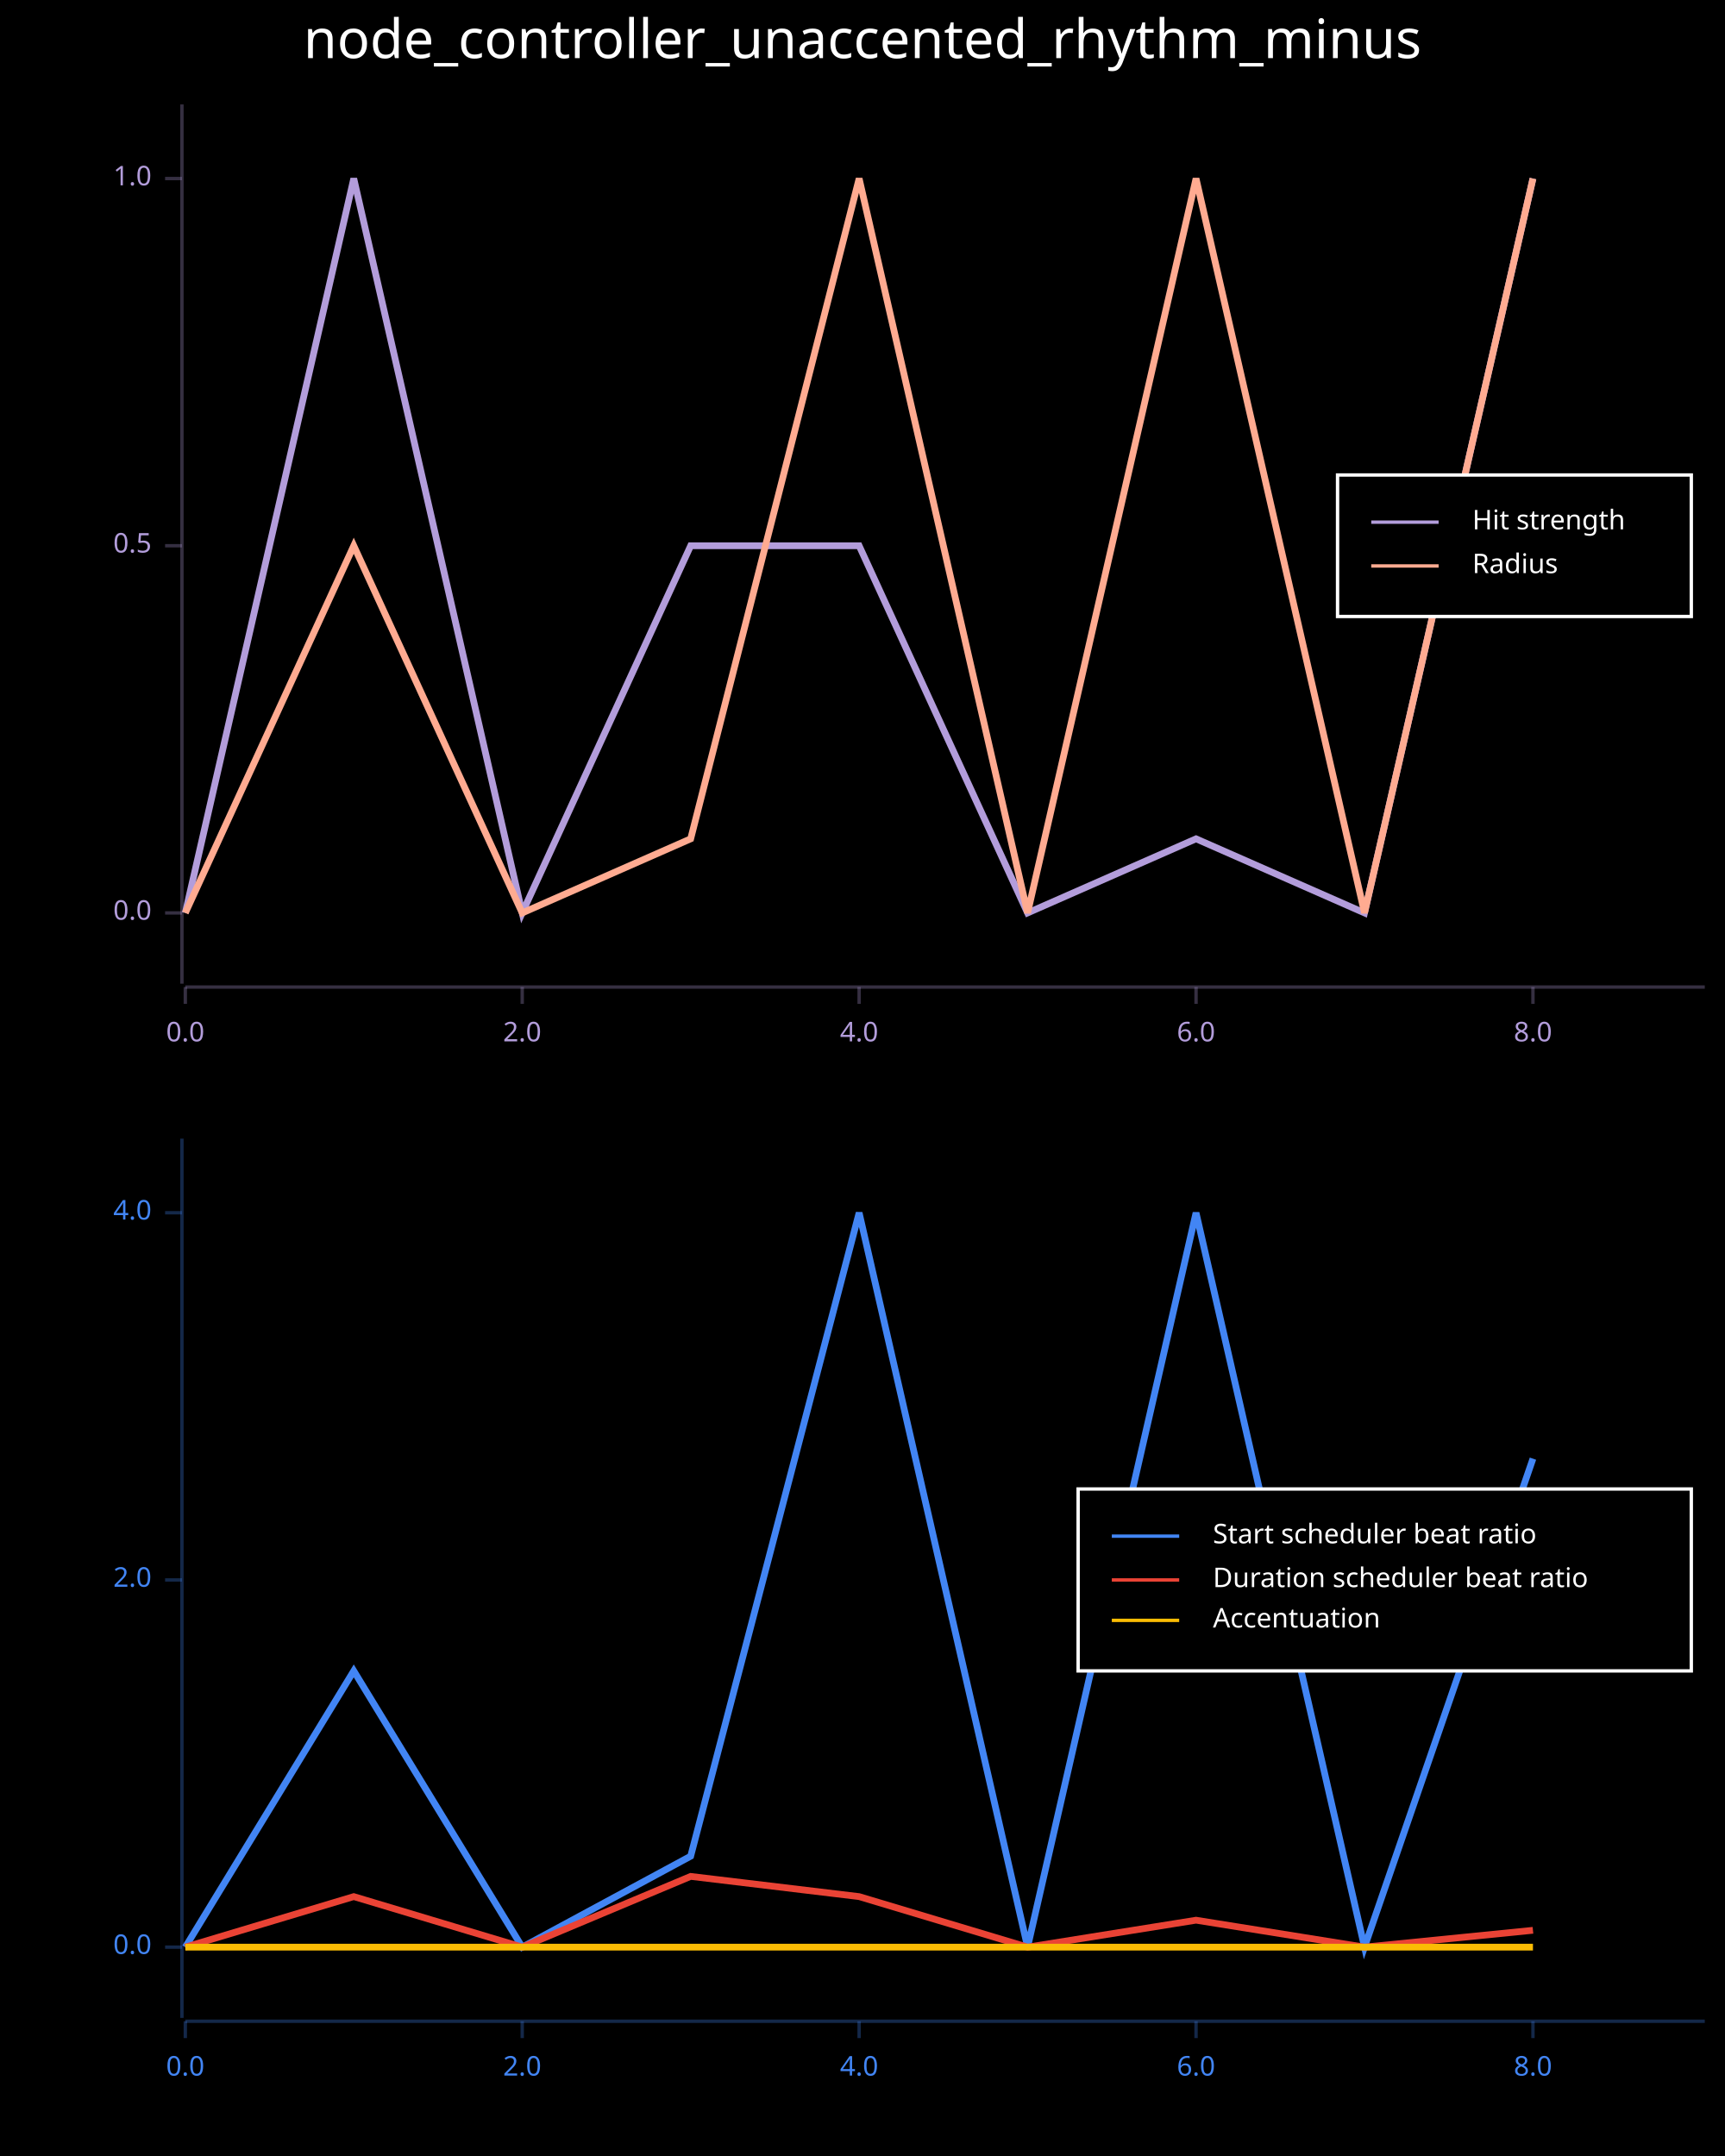
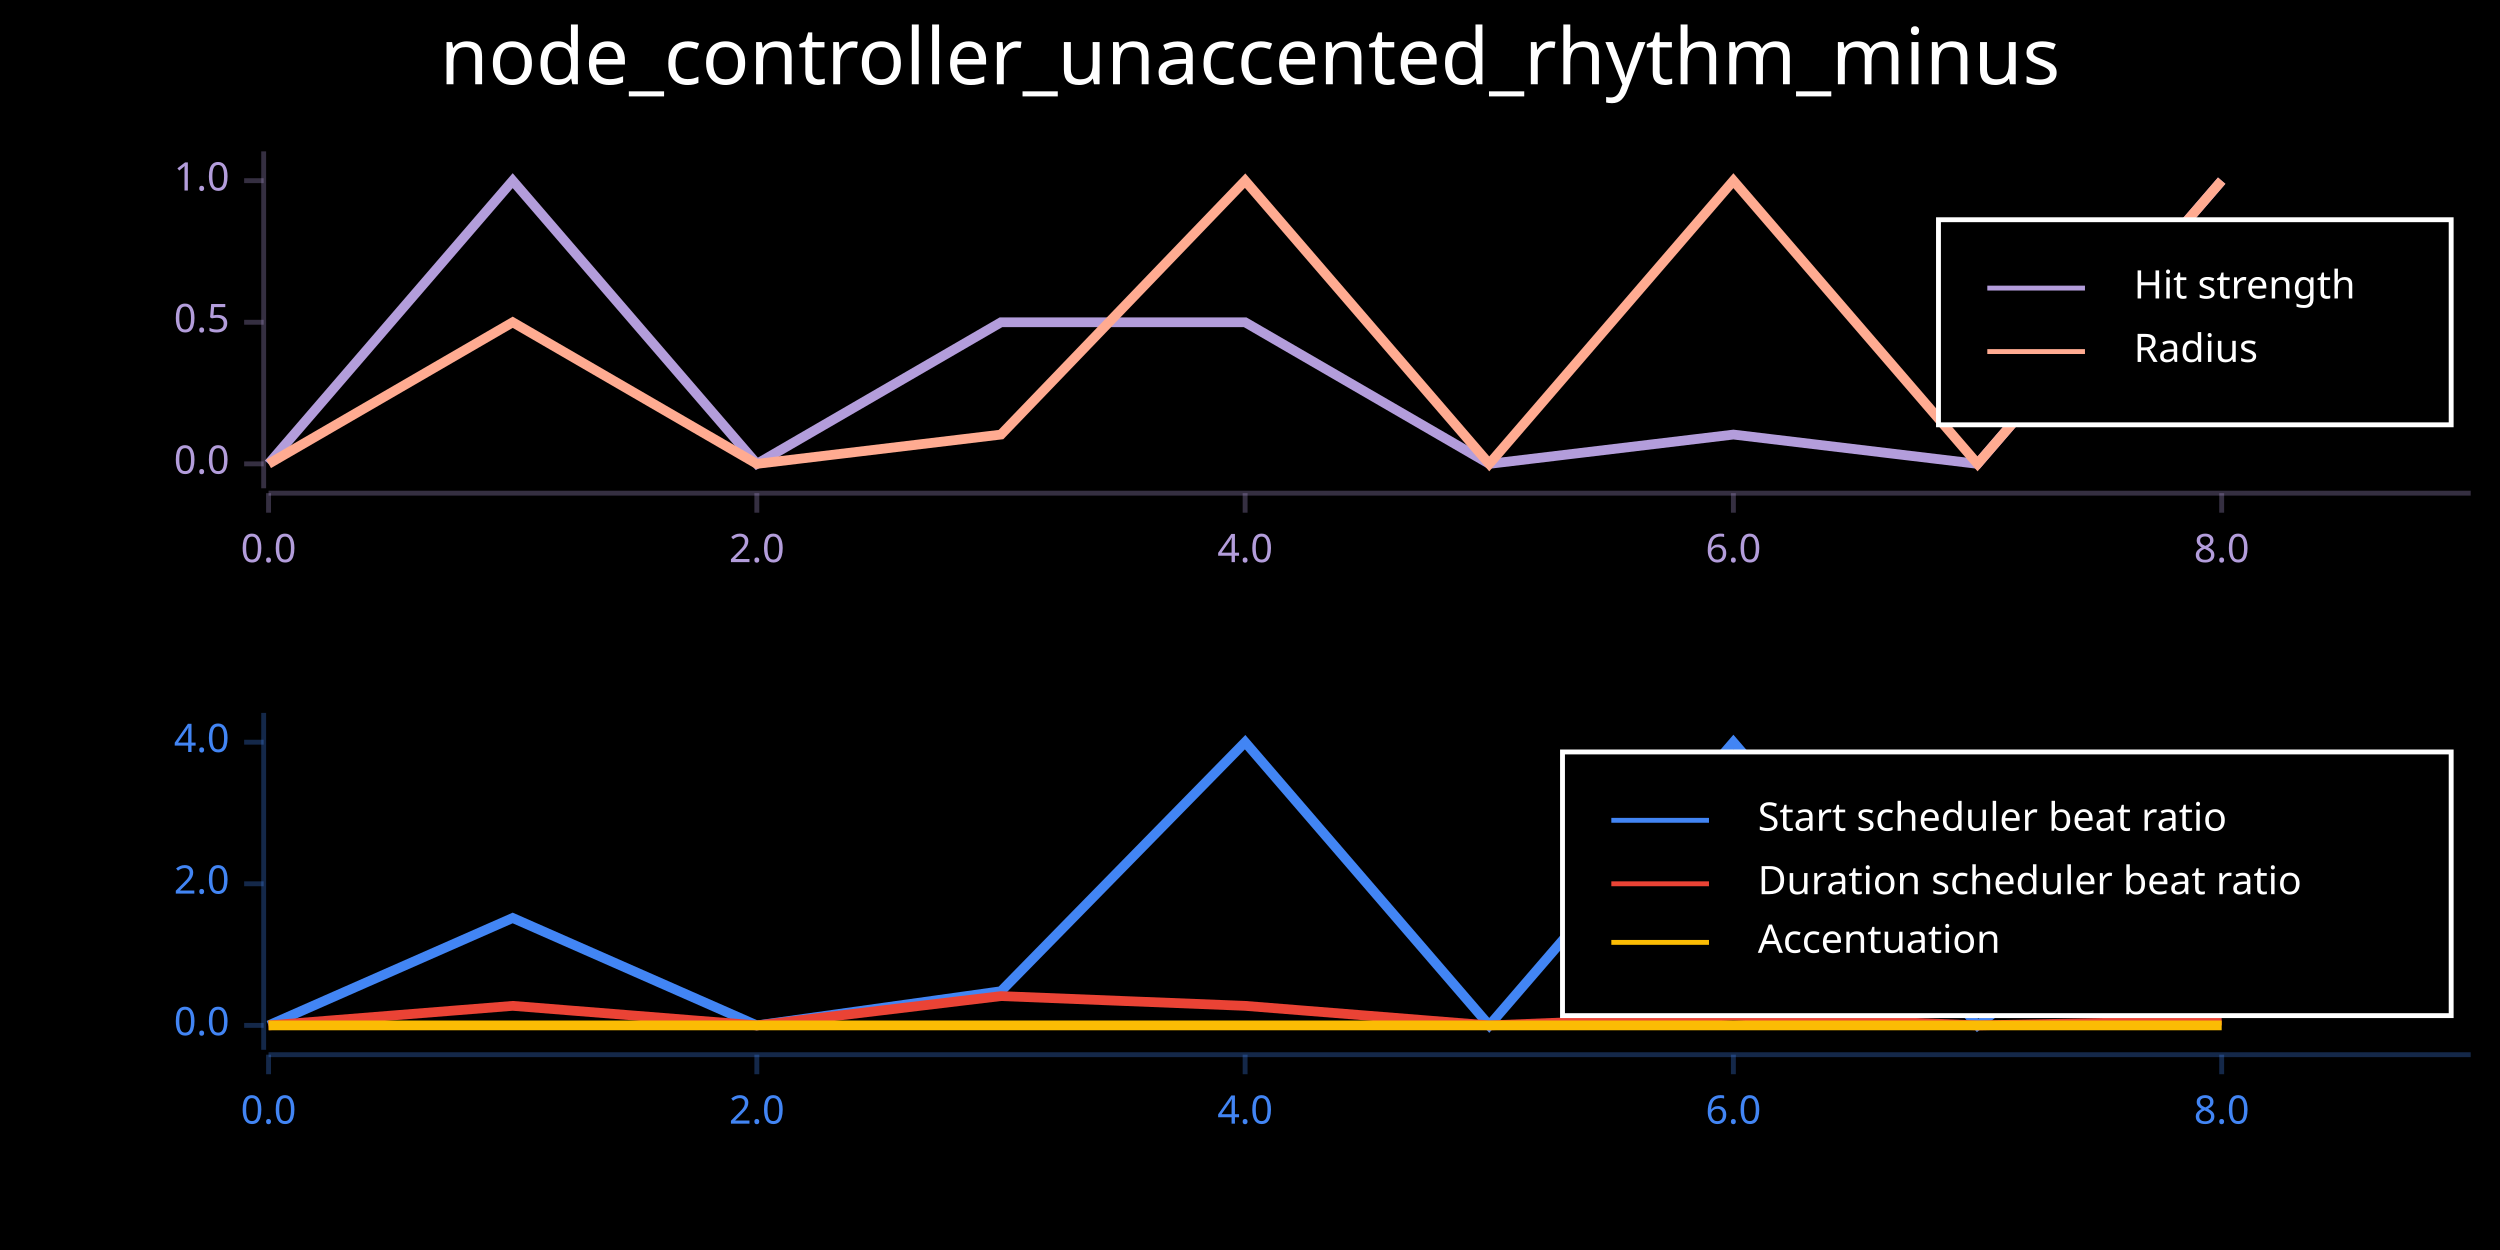
- <svg xmlns="http://www.w3.org/2000/svg" width="512" height="640" viewBox="0 0 512 640">
-   <rect x="0" y="0" width="512" height="640" opacity="1" fill="#000000" stroke="none" />
+ <svg xmlns="http://www.w3.org/2000/svg" width="512" height="256" viewBox="0 0 512 256">
+   <rect x="0" y="0" width="512" height="256" opacity="1" fill="#000000" stroke="none" />
  <text x="256" y="5" dy="0.76em" text-anchor="middle" font-family="sans-serif" font-size="16.129" opacity="1" fill="#FFFFFF">
node_controller_unaccented_rhythm_minus
</text>
-   <polyline fill="none" opacity="0.3" stroke="#B39DDB" stroke-width="1" points="54,31 54,292 " />
-   <text x="45" y="271" dy="0.5ex" text-anchor="end" font-family="sans-serif" font-size="8.065" opacity="1" fill="#B39DDB">
+   <polyline fill="none" opacity="0.3" stroke="#B39DDB" stroke-width="1" points="54,31 54,100 " />
+   <text x="47" y="95" dy="0.5ex" text-anchor="end" font-family="sans-serif" font-size="8.065" opacity="1" fill="#B39DDB">
0.0
</text>
-   <polyline fill="none" opacity="0.3" stroke="#B39DDB" stroke-width="1" points="49,271 54,271 " />
-   <text x="45" y="162" dy="0.5ex" text-anchor="end" font-family="sans-serif" font-size="8.065" opacity="1" fill="#B39DDB">
+   <polyline fill="none" opacity="0.3" stroke="#B39DDB" stroke-width="1" points="50,95 54,95 " />
+   <text x="47" y="66" dy="0.5ex" text-anchor="end" font-family="sans-serif" font-size="8.065" opacity="1" fill="#B39DDB">
0.5
</text>
-   <polyline fill="none" opacity="0.3" stroke="#B39DDB" stroke-width="1" points="49,162 54,162 " />
-   <text x="45" y="53" dy="0.5ex" text-anchor="end" font-family="sans-serif" font-size="8.065" opacity="1" fill="#B39DDB">
+   <polyline fill="none" opacity="0.3" stroke="#B39DDB" stroke-width="1" points="50,66 54,66 " />
+   <text x="47" y="37" dy="0.5ex" text-anchor="end" font-family="sans-serif" font-size="8.065" opacity="1" fill="#B39DDB">
1.0
</text>
-   <polyline fill="none" opacity="0.3" stroke="#B39DDB" stroke-width="1" points="49,53 54,53 " />
-   <polyline fill="none" opacity="0.3" stroke="#B39DDB" stroke-width="1" points="55,293 506,293 " />
-   <text x="55" y="303" dy="0.76em" text-anchor="middle" font-family="sans-serif" font-size="8.065" opacity="1" fill="#B39DDB">
+   <polyline fill="none" opacity="0.3" stroke="#B39DDB" stroke-width="1" points="50,37 54,37 " />
+   <polyline fill="none" opacity="0.3" stroke="#B39DDB" stroke-width="1" points="55,101 506,101 " />
+   <text x="55" y="109" dy="0.76em" text-anchor="middle" font-family="sans-serif" font-size="8.065" opacity="1" fill="#B39DDB">
0.0
</text>
-   <polyline fill="none" opacity="0.3" stroke="#B39DDB" stroke-width="1" points="55,293 55,298 " />
-   <text x="155" y="303" dy="0.76em" text-anchor="middle" font-family="sans-serif" font-size="8.065" opacity="1" fill="#B39DDB">
+   <polyline fill="none" opacity="0.3" stroke="#B39DDB" stroke-width="1" points="55,101 55,105 " />
+   <text x="155" y="109" dy="0.76em" text-anchor="middle" font-family="sans-serif" font-size="8.065" opacity="1" fill="#B39DDB">
2.0
</text>
-   <polyline fill="none" opacity="0.3" stroke="#B39DDB" stroke-width="1" points="155,293 155,298 " />
-   <text x="255" y="303" dy="0.76em" text-anchor="middle" font-family="sans-serif" font-size="8.065" opacity="1" fill="#B39DDB">
+   <polyline fill="none" opacity="0.3" stroke="#B39DDB" stroke-width="1" points="155,101 155,105 " />
+   <text x="255" y="109" dy="0.76em" text-anchor="middle" font-family="sans-serif" font-size="8.065" opacity="1" fill="#B39DDB">
4.0
</text>
-   <polyline fill="none" opacity="0.3" stroke="#B39DDB" stroke-width="1" points="255,293 255,298 " />
-   <text x="355" y="303" dy="0.76em" text-anchor="middle" font-family="sans-serif" font-size="8.065" opacity="1" fill="#B39DDB">
+   <polyline fill="none" opacity="0.3" stroke="#B39DDB" stroke-width="1" points="255,101 255,105 " />
+   <text x="355" y="109" dy="0.76em" text-anchor="middle" font-family="sans-serif" font-size="8.065" opacity="1" fill="#B39DDB">
6.0
</text>
-   <polyline fill="none" opacity="0.3" stroke="#B39DDB" stroke-width="1" points="355,293 355,298 " />
-   <text x="455" y="303" dy="0.76em" text-anchor="middle" font-family="sans-serif" font-size="8.065" opacity="1" fill="#B39DDB">
+   <polyline fill="none" opacity="0.3" stroke="#B39DDB" stroke-width="1" points="355,101 355,105 " />
+   <text x="455" y="109" dy="0.76em" text-anchor="middle" font-family="sans-serif" font-size="8.065" opacity="1" fill="#B39DDB">
8.0
</text>
-   <polyline fill="none" opacity="0.3" stroke="#B39DDB" stroke-width="1" points="455,293 455,298 " />
-   <polyline fill="none" opacity="1" stroke="#B39DDB" stroke-width="2" points="55,271 105,53 155,271 205,162 255,162 305,271 355,249 405,271 455,53 " />
-   <polyline fill="none" opacity="1" stroke="#FFAB91" stroke-width="2" points="55,271 105,162 155,271 205,249 255,53 305,271 355,53 405,271 455,53 " />
-   <rect x="397" y="141" width="105" height="42" opacity="1" fill="#000000" stroke="none" />
-   <rect x="397" y="141" width="105" height="42" opacity="1" fill="none" stroke="#FFFFFF" />
-   <text x="437" y="151" dy="0.76em" text-anchor="start" font-family="sans-serif" font-size="8.065" opacity="1" fill="#FFFFFF">
+   <polyline fill="none" opacity="0.3" stroke="#B39DDB" stroke-width="1" points="455,101 455,105 " />
+   <polyline fill="none" opacity="1" stroke="#B39DDB" stroke-width="2" points="55,95 105,37 155,95 205,66 255,66 305,95 355,89 405,95 455,37 " />
+   <polyline fill="none" opacity="1" stroke="#FFAB91" stroke-width="2" points="55,95 105,66 155,95 205,89 255,37 305,95 355,37 405,95 455,37 " />
+   <rect x="397" y="45" width="105" height="42" opacity="1" fill="#000000" stroke="none" />
+   <rect x="397" y="45" width="105" height="42" opacity="1" fill="none" stroke="#FFFFFF" />
+   <text x="437" y="55" dy="0.76em" text-anchor="start" font-family="sans-serif" font-size="8.065" opacity="1" fill="#FFFFFF">
Hit strength
</text>
-   <text x="437" y="164" dy="0.76em" text-anchor="start" font-family="sans-serif" font-size="8.065" opacity="1" fill="#FFFFFF">
+   <text x="437" y="68" dy="0.76em" text-anchor="start" font-family="sans-serif" font-size="8.065" opacity="1" fill="#FFFFFF">
Radius
</text>
-   <polyline fill="none" opacity="1" stroke="#B39DDB" stroke-width="1" points="407,155 427,155 " />
-   <polyline fill="none" opacity="1" stroke="#FFAB91" stroke-width="1" points="407,168 427,168 " />
-   <polyline fill="none" opacity="0.3" stroke="#4285F4" stroke-width="1" points="54,338 54,599 " />
-   <text x="45" y="578" dy="0.5ex" text-anchor="end" font-family="sans-serif" font-size="8.065" opacity="1" fill="#4285F4">
+   <polyline fill="none" opacity="1" stroke="#B39DDB" stroke-width="1" points="407,59 427,59 " />
+   <polyline fill="none" opacity="1" stroke="#FFAB91" stroke-width="1" points="407,72 427,72 " />
+   <polyline fill="none" opacity="0.3" stroke="#4285F4" stroke-width="1" points="54,146 54,215 " />
+   <text x="47" y="210" dy="0.5ex" text-anchor="end" font-family="sans-serif" font-size="8.065" opacity="1" fill="#4285F4">
0.0
</text>
-   <polyline fill="none" opacity="0.3" stroke="#4285F4" stroke-width="1" points="49,578 54,578 " />
-   <text x="45" y="469" dy="0.5ex" text-anchor="end" font-family="sans-serif" font-size="8.065" opacity="1" fill="#4285F4">
+   <polyline fill="none" opacity="0.3" stroke="#4285F4" stroke-width="1" points="50,210 54,210 " />
+   <text x="47" y="181" dy="0.5ex" text-anchor="end" font-family="sans-serif" font-size="8.065" opacity="1" fill="#4285F4">
2.0
</text>
-   <polyline fill="none" opacity="0.3" stroke="#4285F4" stroke-width="1" points="49,469 54,469 " />
-   <text x="45" y="360" dy="0.5ex" text-anchor="end" font-family="sans-serif" font-size="8.065" opacity="1" fill="#4285F4">
+   <polyline fill="none" opacity="0.3" stroke="#4285F4" stroke-width="1" points="50,181 54,181 " />
+   <text x="47" y="152" dy="0.5ex" text-anchor="end" font-family="sans-serif" font-size="8.065" opacity="1" fill="#4285F4">
4.0
</text>
-   <polyline fill="none" opacity="0.3" stroke="#4285F4" stroke-width="1" points="49,360 54,360 " />
-   <polyline fill="none" opacity="0.3" stroke="#4285F4" stroke-width="1" points="55,600 506,600 " />
-   <text x="55" y="610" dy="0.76em" text-anchor="middle" font-family="sans-serif" font-size="8.065" opacity="1" fill="#4285F4">
+   <polyline fill="none" opacity="0.3" stroke="#4285F4" stroke-width="1" points="50,152 54,152 " />
+   <polyline fill="none" opacity="0.3" stroke="#4285F4" stroke-width="1" points="55,216 506,216 " />
+   <text x="55" y="224" dy="0.76em" text-anchor="middle" font-family="sans-serif" font-size="8.065" opacity="1" fill="#4285F4">
0.0
</text>
-   <polyline fill="none" opacity="0.3" stroke="#4285F4" stroke-width="1" points="55,600 55,605 " />
-   <text x="155" y="610" dy="0.76em" text-anchor="middle" font-family="sans-serif" font-size="8.065" opacity="1" fill="#4285F4">
+   <polyline fill="none" opacity="0.3" stroke="#4285F4" stroke-width="1" points="55,216 55,220 " />
+   <text x="155" y="224" dy="0.76em" text-anchor="middle" font-family="sans-serif" font-size="8.065" opacity="1" fill="#4285F4">
2.0
</text>
-   <polyline fill="none" opacity="0.3" stroke="#4285F4" stroke-width="1" points="155,600 155,605 " />
-   <text x="255" y="610" dy="0.76em" text-anchor="middle" font-family="sans-serif" font-size="8.065" opacity="1" fill="#4285F4">
+   <polyline fill="none" opacity="0.3" stroke="#4285F4" stroke-width="1" points="155,216 155,220 " />
+   <text x="255" y="224" dy="0.76em" text-anchor="middle" font-family="sans-serif" font-size="8.065" opacity="1" fill="#4285F4">
4.0
</text>
-   <polyline fill="none" opacity="0.3" stroke="#4285F4" stroke-width="1" points="255,600 255,605 " />
-   <text x="355" y="610" dy="0.76em" text-anchor="middle" font-family="sans-serif" font-size="8.065" opacity="1" fill="#4285F4">
+   <polyline fill="none" opacity="0.3" stroke="#4285F4" stroke-width="1" points="255,216 255,220 " />
+   <text x="355" y="224" dy="0.76em" text-anchor="middle" font-family="sans-serif" font-size="8.065" opacity="1" fill="#4285F4">
6.0
</text>
-   <polyline fill="none" opacity="0.3" stroke="#4285F4" stroke-width="1" points="355,600 355,605 " />
-   <text x="455" y="610" dy="0.76em" text-anchor="middle" font-family="sans-serif" font-size="8.065" opacity="1" fill="#4285F4">
+   <polyline fill="none" opacity="0.3" stroke="#4285F4" stroke-width="1" points="355,216 355,220 " />
+   <text x="455" y="224" dy="0.76em" text-anchor="middle" font-family="sans-serif" font-size="8.065" opacity="1" fill="#4285F4">
8.0
</text>
-   <polyline fill="none" opacity="0.3" stroke="#4285F4" stroke-width="1" points="455,600 455,605 " />
-   <polyline fill="none" opacity="1" stroke="#4285F4" stroke-width="2" points="55,578 105,496 155,578 205,551 255,360 305,578 355,360 405,578 455,433 " />
-   <polyline fill="none" opacity="1" stroke="#EA4335" stroke-width="2" points="55,578 105,563 155,578 205,557 255,563 305,578 355,570 405,578 455,573 " />
-   <polyline fill="none" opacity="1" stroke="#FBBC04" stroke-width="2" points="55,578 105,578 155,578 205,578 255,578 305,578 355,578 405,578 455,578 " />
-   <rect x="320" y="442" width="182" height="54" opacity="1" fill="#000000" stroke="none" />
-   <rect x="320" y="442" width="182" height="54" opacity="1" fill="none" stroke="#FFFFFF" />
-   <text x="360" y="452" dy="0.76em" text-anchor="start" font-family="sans-serif" font-size="8.065" opacity="1" fill="#FFFFFF">
+   <polyline fill="none" opacity="0.3" stroke="#4285F4" stroke-width="1" points="455,216 455,220 " />
+   <polyline fill="none" opacity="1" stroke="#4285F4" stroke-width="2" points="55,210 105,188 155,210 205,203 255,152 305,210 355,152 405,210 455,171 " />
+   <polyline fill="none" opacity="1" stroke="#EA4335" stroke-width="2" points="55,210 105,206 155,210 205,204 255,206 305,210 355,208 405,210 455,209 " />
+   <polyline fill="none" opacity="1" stroke="#FBBC04" stroke-width="2" points="55,210 105,210 155,210 205,210 255,210 305,210 355,210 405,210 455,210 " />
+   <rect x="320" y="154" width="182" height="54" opacity="1" fill="#000000" stroke="none" />
+   <rect x="320" y="154" width="182" height="54" opacity="1" fill="none" stroke="#FFFFFF" />
+   <text x="360" y="164" dy="0.76em" text-anchor="start" font-family="sans-serif" font-size="8.065" opacity="1" fill="#FFFFFF">
Start scheduler beat ratio
</text>
-   <text x="360" y="465" dy="0.76em" text-anchor="start" font-family="sans-serif" font-size="8.065" opacity="1" fill="#FFFFFF">
+   <text x="360" y="177" dy="0.76em" text-anchor="start" font-family="sans-serif" font-size="8.065" opacity="1" fill="#FFFFFF">
Duration scheduler beat ratio
</text>
-   <text x="360" y="477" dy="0.76em" text-anchor="start" font-family="sans-serif" font-size="8.065" opacity="1" fill="#FFFFFF">
+   <text x="360" y="189" dy="0.76em" text-anchor="start" font-family="sans-serif" font-size="8.065" opacity="1" fill="#FFFFFF">
Accentuation
</text>
-   <polyline fill="none" opacity="1" stroke="#4285F4" stroke-width="1" points="330,456 350,456 " />
-   <polyline fill="none" opacity="1" stroke="#EA4335" stroke-width="1" points="330,469 350,469 " />
-   <polyline fill="none" opacity="1" stroke="#FBBC04" stroke-width="1" points="330,481 350,481 " />
+   <polyline fill="none" opacity="1" stroke="#4285F4" stroke-width="1" points="330,168 350,168 " />
+   <polyline fill="none" opacity="1" stroke="#EA4335" stroke-width="1" points="330,181 350,181 " />
+   <polyline fill="none" opacity="1" stroke="#FBBC04" stroke-width="1" points="330,193 350,193 " />
</svg>
